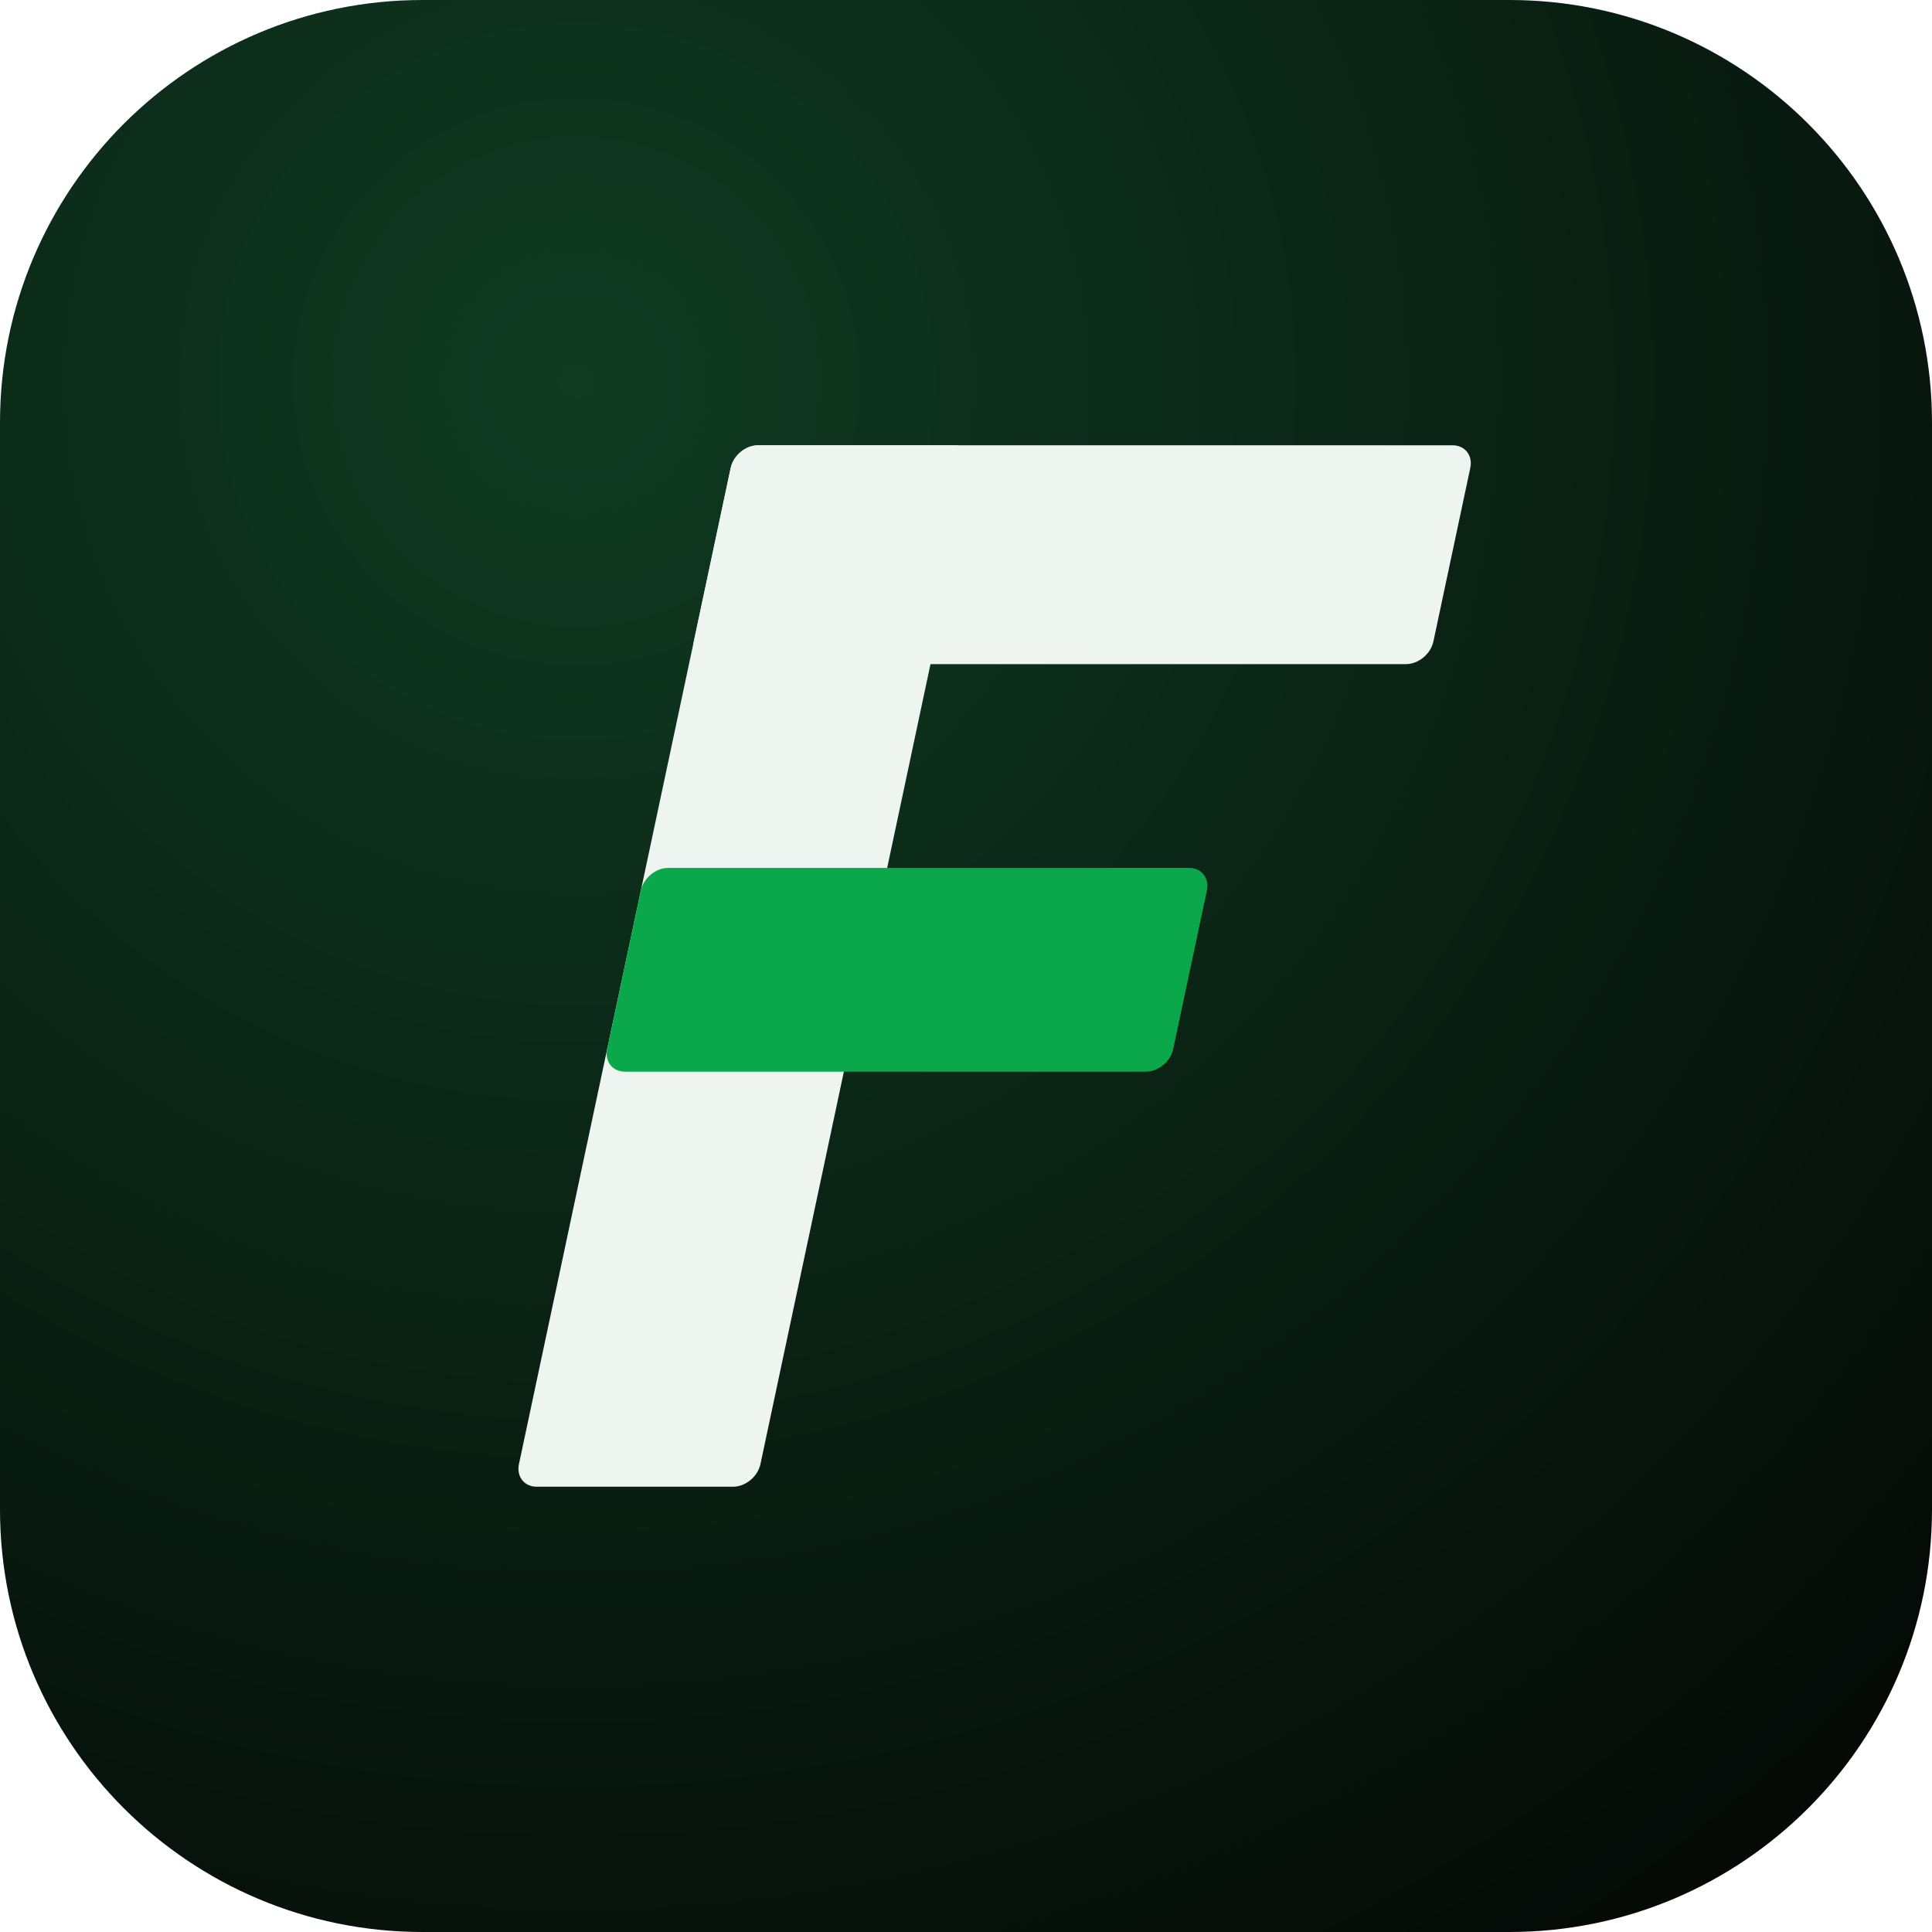
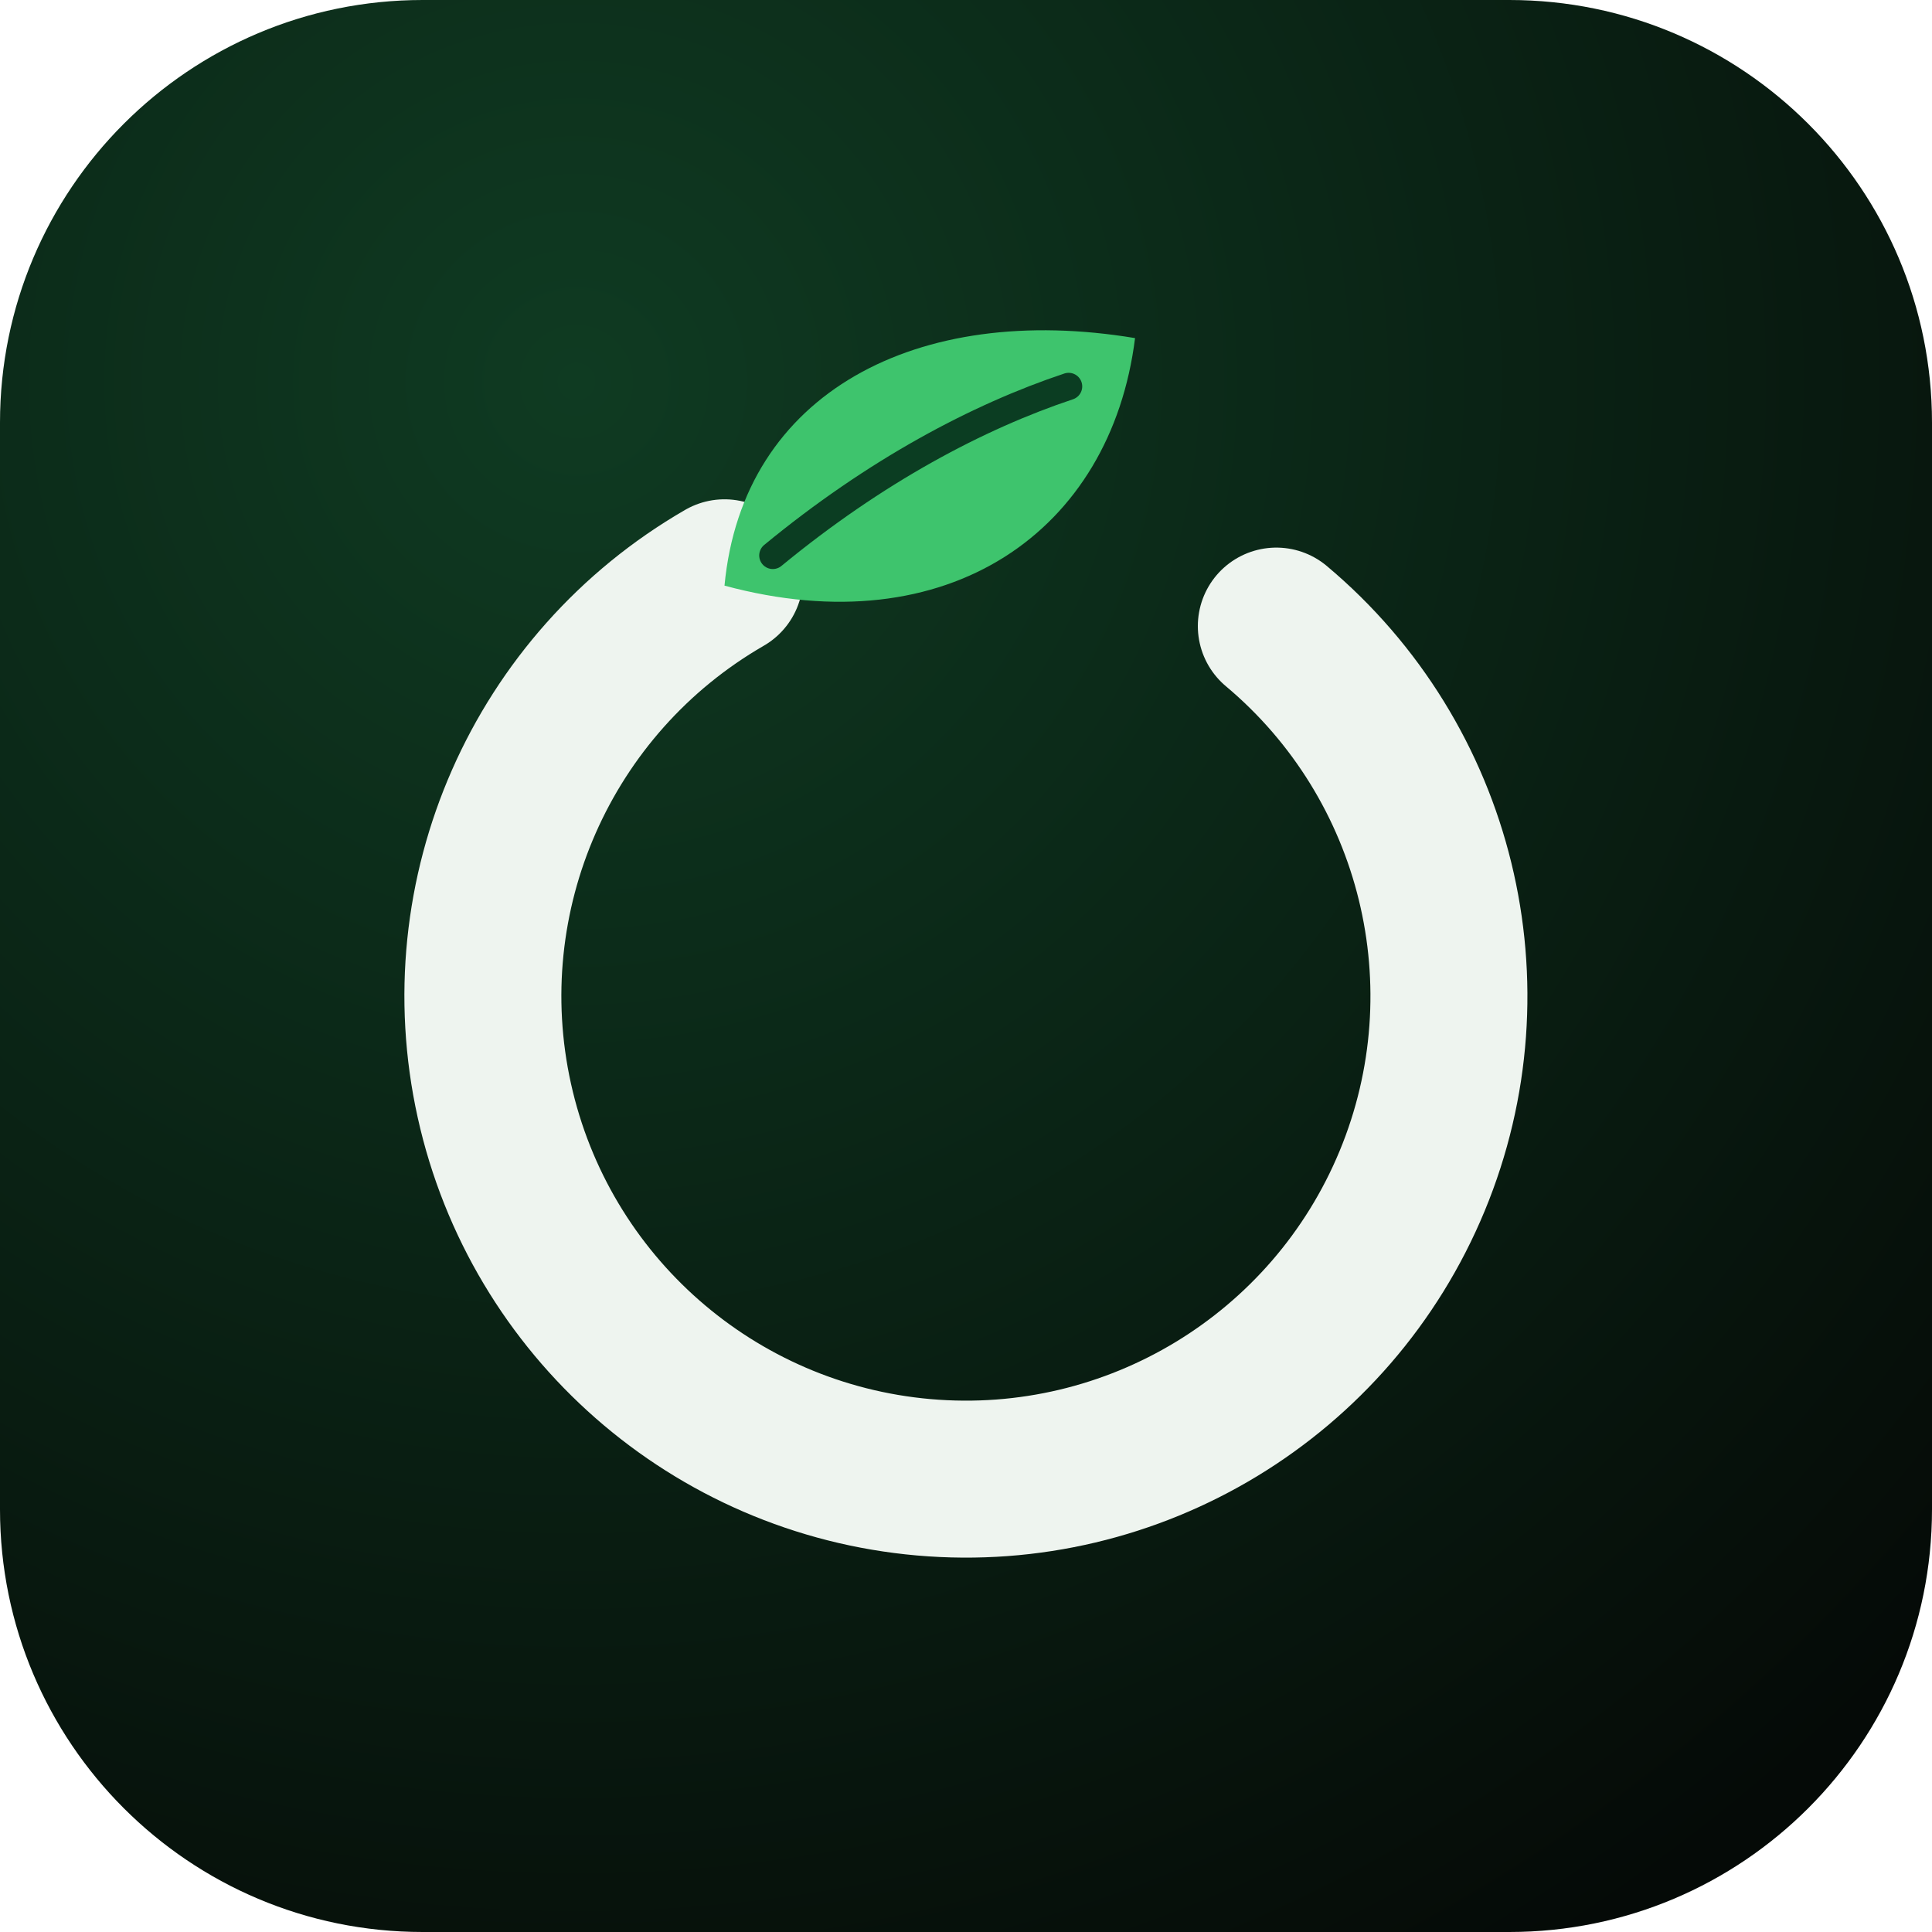
<svg xmlns="http://www.w3.org/2000/svg" viewBox="0 0 512 512">
  <defs>
    <radialGradient id="g" cx="30%" cy="20%" r="95%">
      <stop offset="0" stop-color="#0f3b22" />
      <stop offset="1" stop-color="#050a07" />
    </radialGradient>
  </defs>
  <rect width="512" height="512" rx="112" fill="url(#g)" />
-   <g transform="skewX(-12) translate(70 0)">
-     <rect x="150" y="118" width="64" height="276" rx="6" fill="#eef4ef" />
-     <rect x="150" y="118" width="196" height="58" rx="6" fill="#eef4ef" />
-     <rect x="150" y="230" width="150" height="54" rx="6" fill="#0ba74b" />
+   <g transform="translate(64 72) scale(8)">
+     <path d="M34.28 11.74A16 16 0 1 1 16 10.14" fill="none" stroke="#eef4ef" stroke-width="5.2" stroke-linecap="round" />
+     <path d="M16 10.4C16.6 4 22.4 1 29.6 2.2C28.8 8.6 23.4 12.4 16 10.4Z" fill="#3ec46d" />
+     <path d="M17.6 9.4C21 6.6 24.4 4.8 27.4 3.8" fill="none" stroke="#0b3d22" stroke-width=".9" stroke-linecap="round" />
  </g>
</svg>
